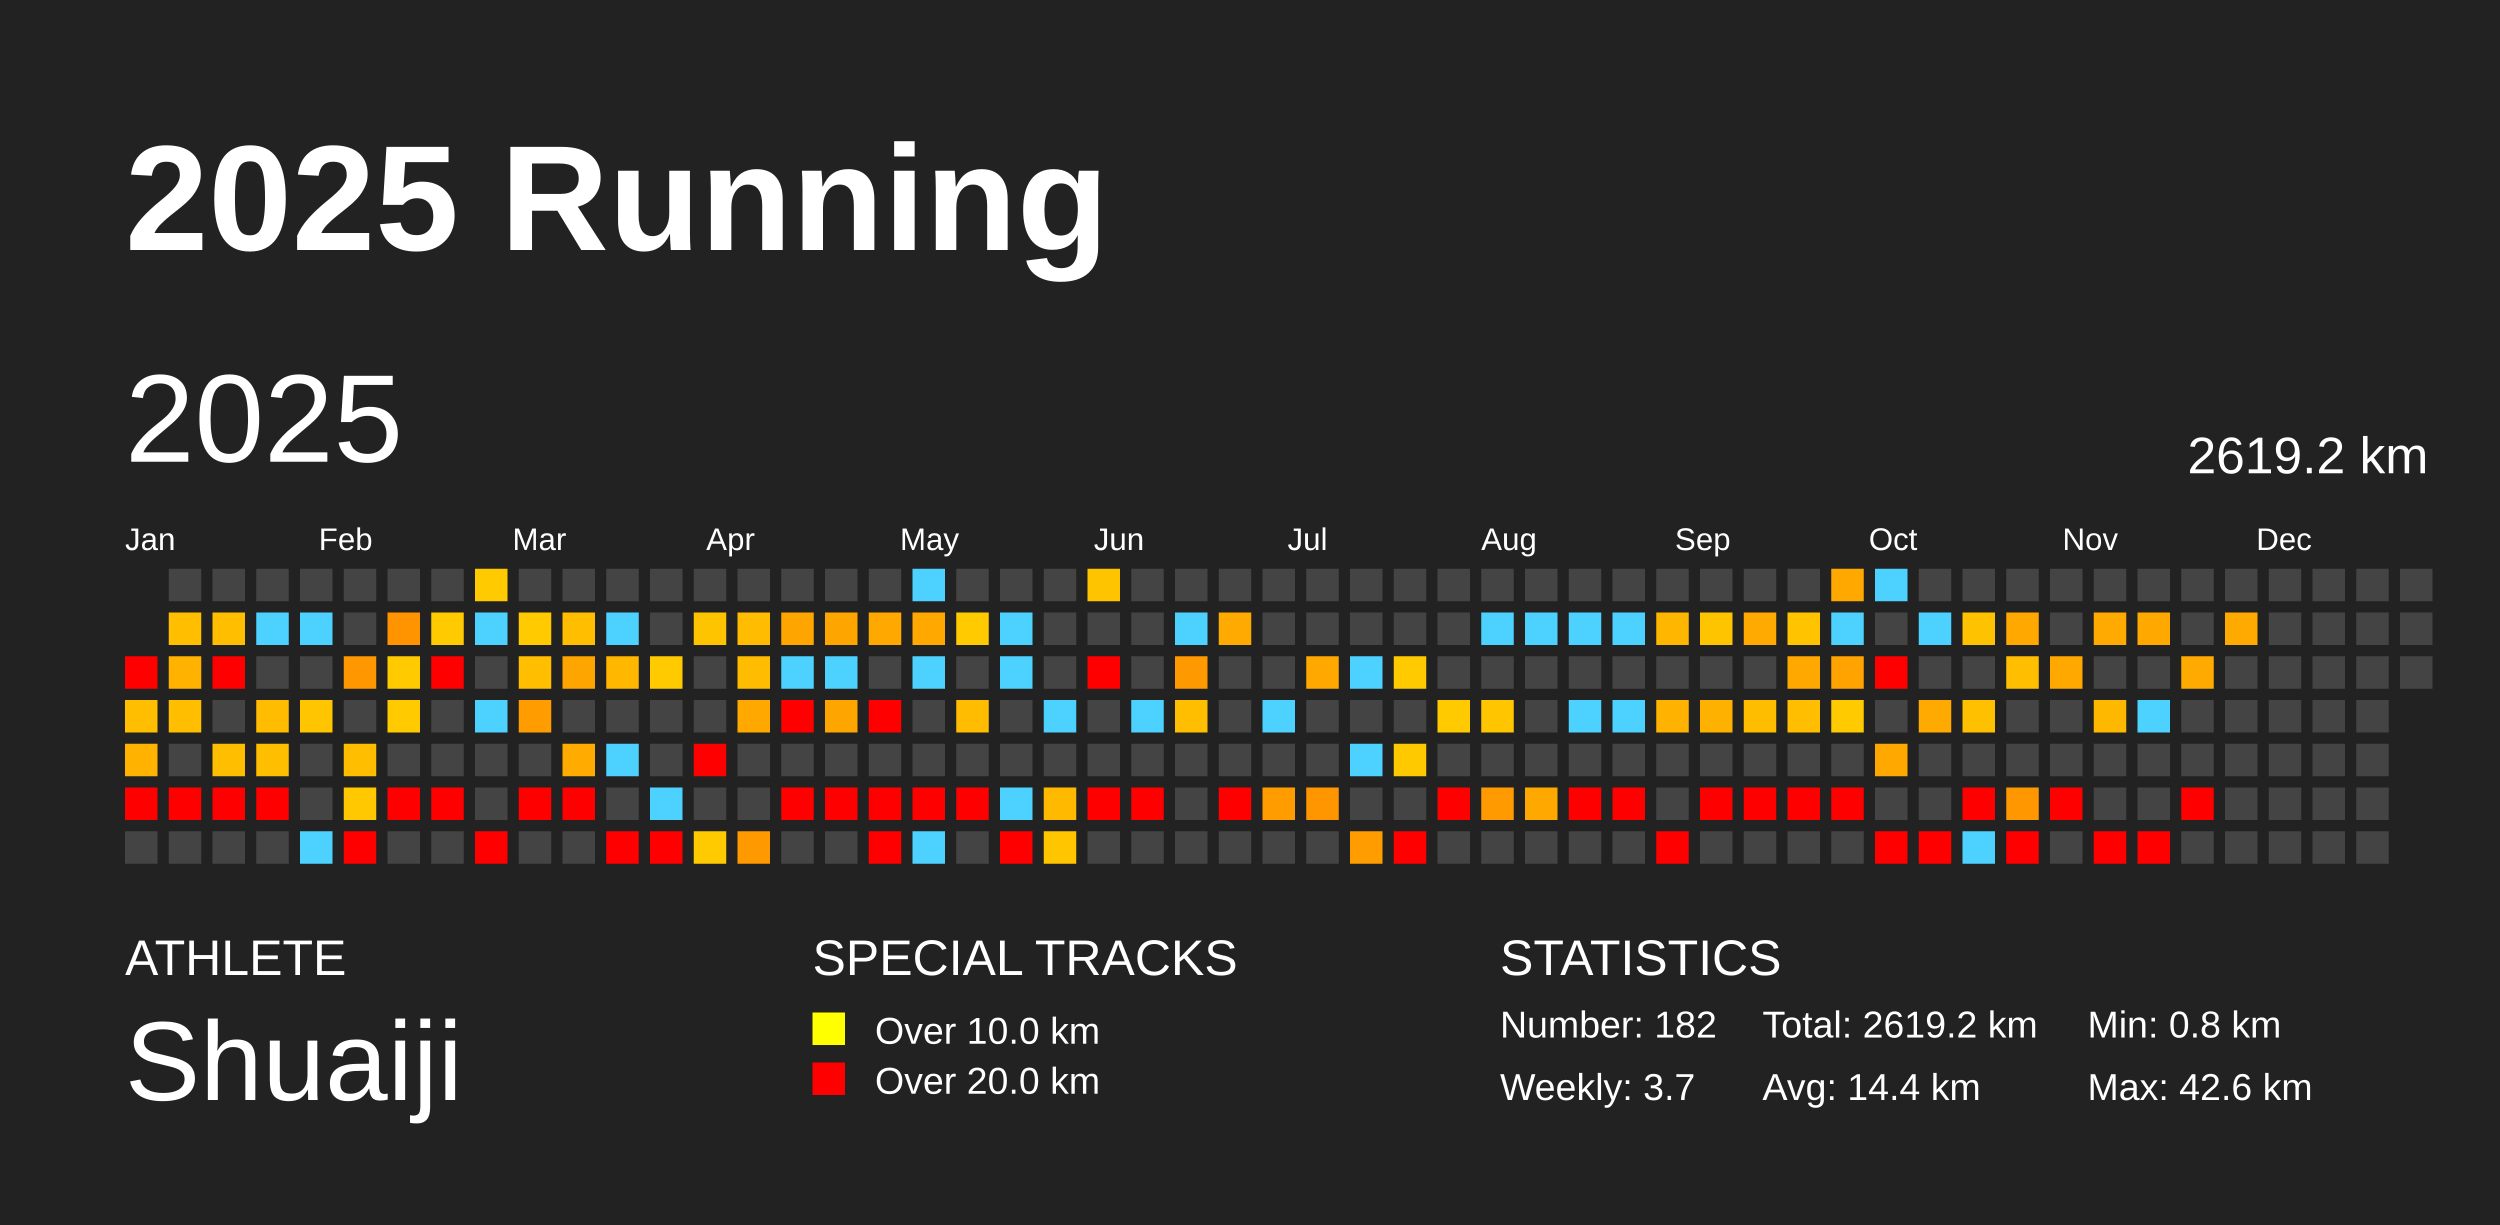
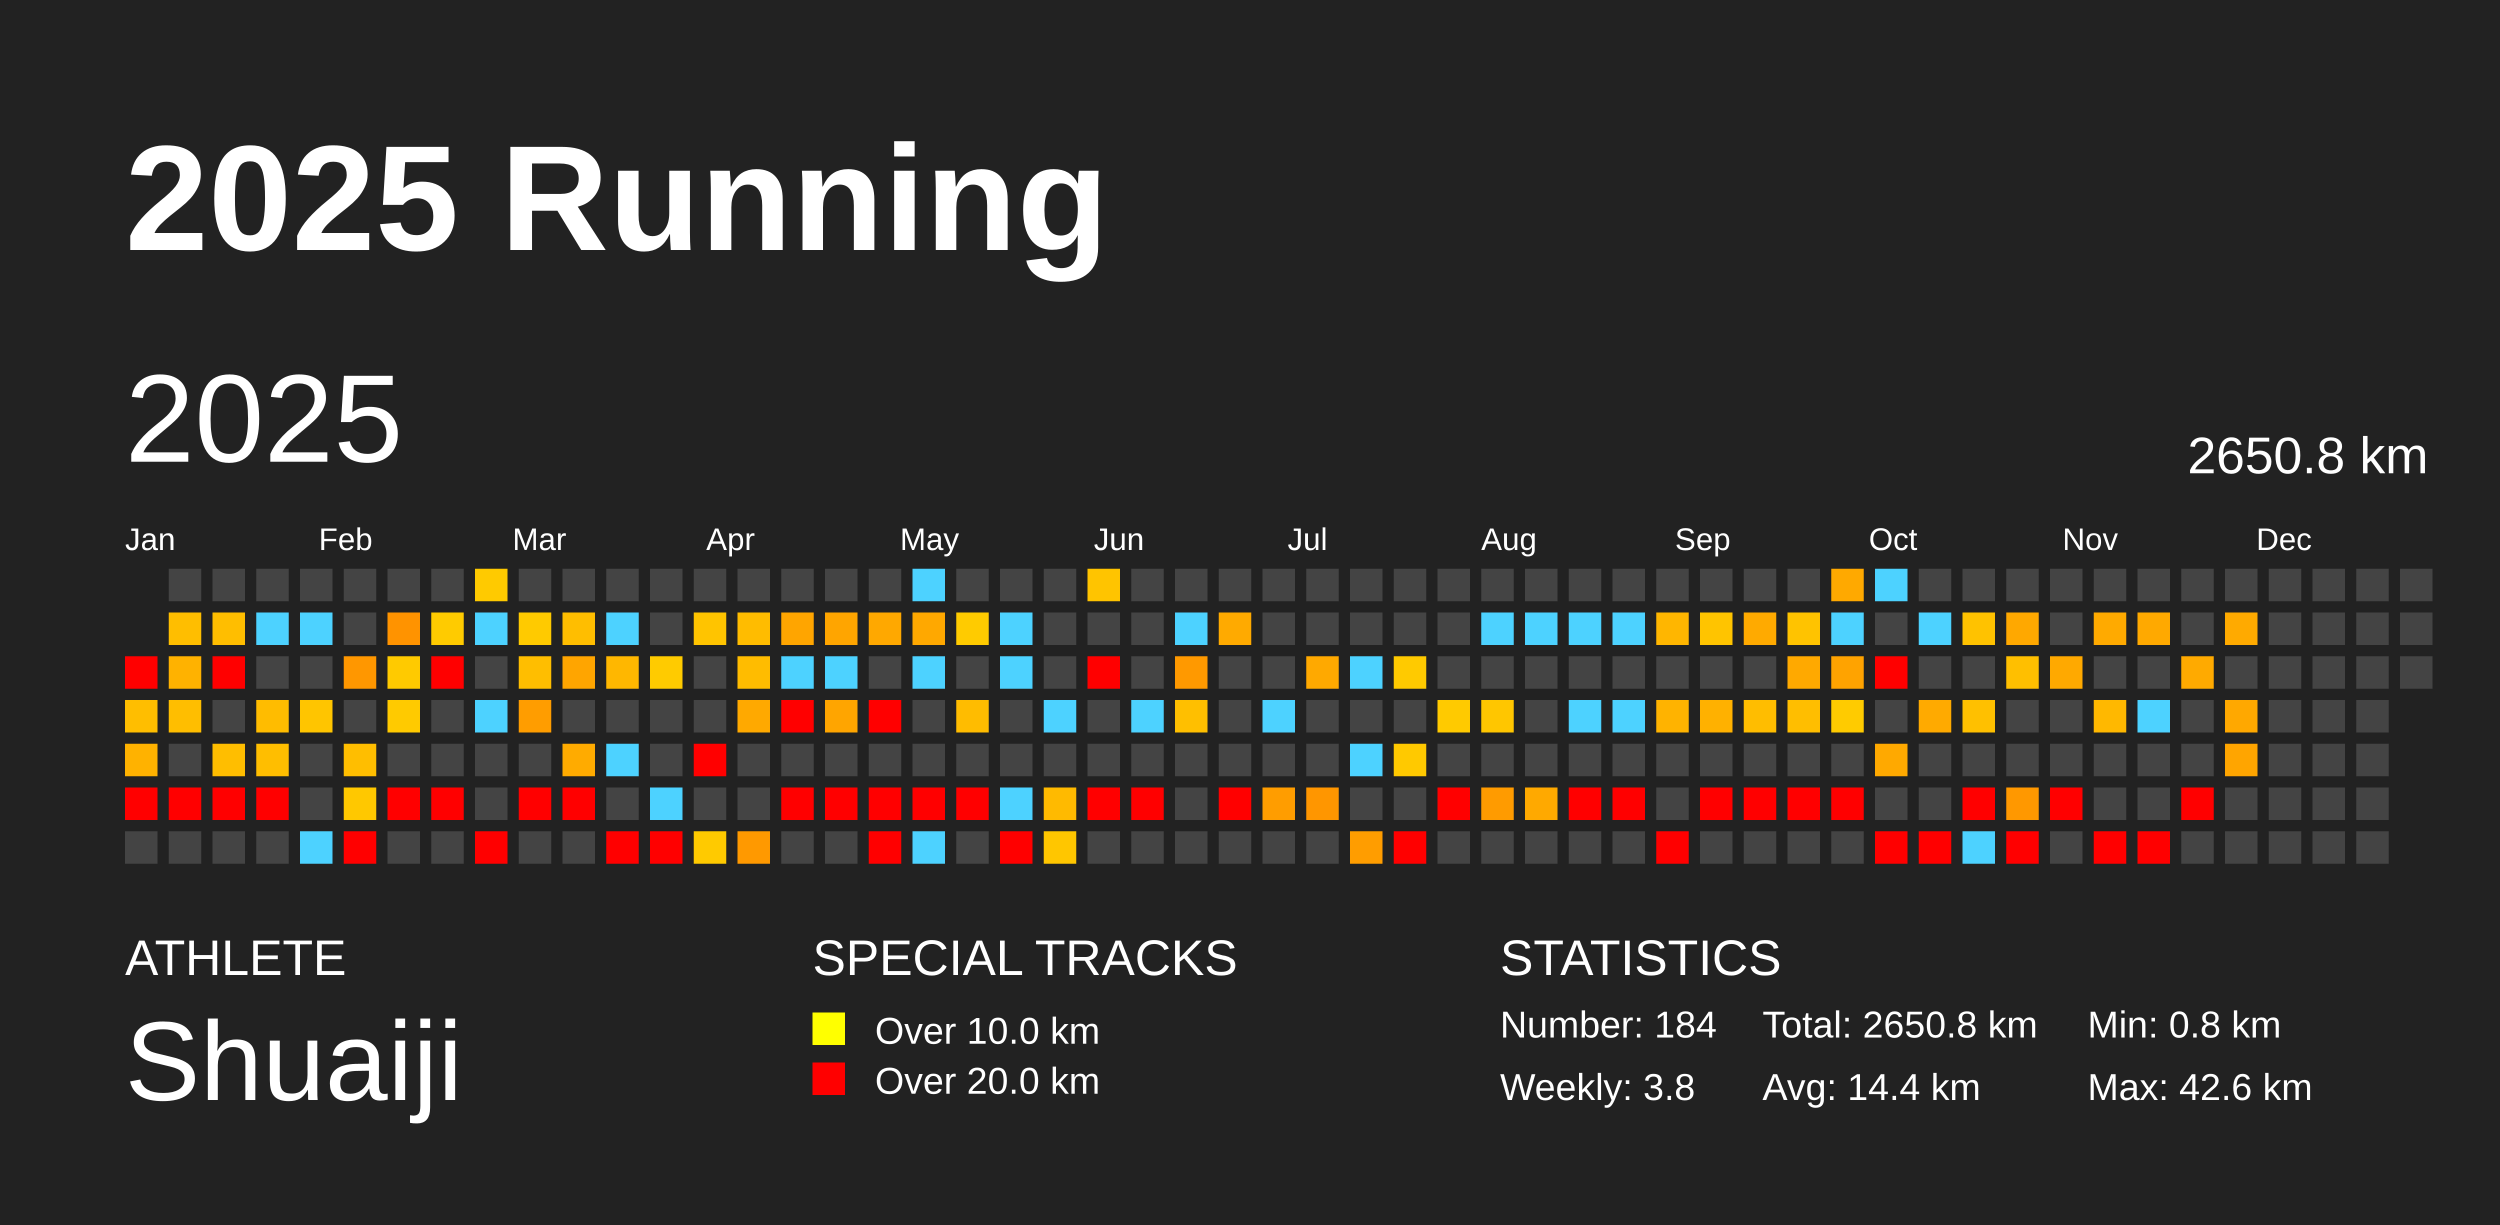
<svg xmlns="http://www.w3.org/2000/svg" baseProfile="full" height="98mm" version="1.1" viewBox="0,0,200,98" width="200mm">
  <defs />
  <rect fill="#222222" height="98" width="200" x="0" y="0" />
  <text fill="#FFFFFF" style="font-size:12px; font-family:Arial; font-weight:bold;" x="10" y="20">2025 Running</text>
  <text fill="#FFFFFF" style="font-size:4px; font-family:Arial" x="10" y="78">ATHLETE</text>
  <text fill="#FFFFFF" style="font-size:9px; font-family:Arial" x="10" y="88">Shuaiji</text>
  <text fill="#FFFFFF" style="font-size:4px; font-family:Arial" x="65" y="78">SPECIAL TRACKS</text>
  <rect fill="yellow" height="2.6" width="2.6" x="65" y="81" />
  <text fill="#FFFFFF" style="font-size:3px; font-family:Arial" x="70" y="83.5">Over 10.0 km</text>
  <rect fill="red" height="2.6" width="2.6" x="65" y="85" />
  <text fill="#FFFFFF" style="font-size:3px; font-family:Arial" x="70" y="87.5">Over 20.0 km</text>
  <text fill="#FFFFFF" style="font-size:4px; font-family:Arial" x="120" y="78">STATISTICS</text>
-   <text fill="#FFFFFF" style="font-size:3px; font-family:Arial" x="120" y="83">Number: 182</text>
-   <text fill="#FFFFFF" style="font-size:3px; font-family:Arial" x="120" y="88">Weekly: 3.7</text>
-   <text fill="#FFFFFF" style="font-size:3px; font-family:Arial" x="141" y="83">Total: 2619.2 km</text>
+   <text fill="#FFFFFF" style="font-size:3px; font-family:Arial" x="120" y="83">Number: 184</text>
+   <text fill="#FFFFFF" style="font-size:3px; font-family:Arial" x="120" y="88">Weekly: 3.8</text>
+   <text fill="#FFFFFF" style="font-size:3px; font-family:Arial" x="141" y="83">Total: 2650.8 km</text>
  <text fill="#FFFFFF" style="font-size:3px; font-family:Arial" x="141" y="88">Avg: 14.4 km</text>
  <text fill="#FFFFFF" style="font-size:3px; font-family:Arial" x="167" y="83">Min: 0.8 km</text>
  <text fill="#FFFFFF" style="font-size:3px; font-family:Arial" x="167" y="88">Max: 42.6 km</text>
  <text dominant-baseline="hanging" fill="#FFFFFF" style="font-size:10.0px; font-family:Arial;" x="10" y="30">2025</text>
-   <text dominant-baseline="hanging" fill="#FFFFFF" style="font-size:4.125px; font-family:Arial;" x="175" y="35">2619.2 km</text>
+   <text dominant-baseline="hanging" fill="#FFFFFF" style="font-size:4.125px; font-family:Arial;" x="175" y="35">2650.8 km</text>
  <text fill="#FFFFFF" style="font-size:2.5px; font-family:Arial" x="10.0" y="44">Jan</text>
  <text fill="#FFFFFF" style="font-size:2.5px; font-family:Arial" x="25.5" y="44">Feb</text>
  <text fill="#FFFFFF" style="font-size:2.5px; font-family:Arial" x="41.0" y="44">Mar</text>
  <text fill="#FFFFFF" style="font-size:2.5px; font-family:Arial" x="56.5" y="44">Apr</text>
  <text fill="#FFFFFF" style="font-size:2.5px; font-family:Arial" x="72.0" y="44">May</text>
  <text fill="#FFFFFF" style="font-size:2.5px; font-family:Arial" x="87.5" y="44">Jun</text>
  <text fill="#FFFFFF" style="font-size:2.5px; font-family:Arial" x="103.0" y="44">Jul</text>
  <text fill="#FFFFFF" style="font-size:2.5px; font-family:Arial" x="118.5" y="44">Aug</text>
  <text fill="#FFFFFF" style="font-size:2.5px; font-family:Arial" x="134.0" y="44">Sep</text>
  <text fill="#FFFFFF" style="font-size:2.5px; font-family:Arial" x="149.5" y="44">Oct</text>
  <text fill="#FFFFFF" style="font-size:2.5px; font-family:Arial" x="165.0" y="44">Nov</text>
  <text fill="#FFFFFF" style="font-size:2.5px; font-family:Arial" x="180.5" y="44">Dec</text>
  <rect fill="red" height="2.6" width="2.6" x="10.0" y="52.5" />
  <rect fill="#ffbe00" height="2.6" width="2.6" x="10.0" y="56.0" />
  <rect fill="#ffb200" height="2.6" width="2.6" x="10.0" y="59.5" />
  <rect fill="red" height="2.6" width="2.6" x="10.0" y="63.0" />
  <rect fill="#444444" height="2.6" width="2.6" x="10.0" y="66.5" />
  <rect fill="#444444" height="2.6" width="2.6" x="13.5" y="45.5" />
  <rect fill="#ffbe00" height="2.6" width="2.6" x="13.5" y="49.0" />
  <rect fill="#ffb200" height="2.6" width="2.6" x="13.5" y="52.5" />
  <rect fill="#ffbe00" height="2.6" width="2.6" x="13.5" y="56.0" />
  <rect fill="#444444" height="2.6" width="2.6" x="13.5" y="59.5" />
  <rect fill="red" height="2.6" width="2.6" x="13.5" y="63.0" />
  <rect fill="#444444" height="2.6" width="2.6" x="13.5" y="66.5" />
  <rect fill="#444444" height="2.6" width="2.6" x="17.0" y="45.5" />
  <rect fill="#ffbe00" height="2.6" width="2.6" x="17.0" y="49.0" />
  <rect fill="red" height="2.6" width="2.6" x="17.0" y="52.5" />
  <rect fill="#444444" height="2.6" width="2.6" x="17.0" y="56.0" />
  <rect fill="#ffbe00" height="2.6" width="2.6" x="17.0" y="59.5" />
  <rect fill="red" height="2.6" width="2.6" x="17.0" y="63.0" />
  <rect fill="#444444" height="2.6" width="2.6" x="17.0" y="66.5" />
  <rect fill="#444444" height="2.6" width="2.6" x="20.5" y="45.5" />
  <rect fill="#4dd2ff" height="2.6" width="2.6" x="20.5" y="49.0" />
  <rect fill="#444444" height="2.6" width="2.6" x="20.5" y="52.5" />
  <rect fill="#ffbc00" height="2.6" width="2.6" x="20.5" y="56.0" />
  <rect fill="#ffbe00" height="2.6" width="2.6" x="20.5" y="59.5" />
  <rect fill="red" height="2.6" width="2.6" x="20.5" y="63.0" />
  <rect fill="#444444" height="2.6" width="2.6" x="20.5" y="66.5" />
  <rect fill="#444444" height="2.6" width="2.6" x="24.0" y="45.5" />
  <rect fill="#4dd2ff" height="2.6" width="2.6" x="24.0" y="49.0" />
  <rect fill="#444444" height="2.6" width="2.6" x="24.0" y="52.5" />
  <rect fill="#ffc500" height="2.6" width="2.6" x="24.0" y="56.0" />
  <rect fill="#444444" height="2.6" width="2.6" x="24.0" y="59.5" />
  <rect fill="#444444" height="2.6" width="2.6" x="24.0" y="63.0" />
  <rect fill="#4dd2ff" height="2.6" width="2.6" x="24.0" y="66.5" />
  <rect fill="#444444" height="2.6" width="2.6" x="27.5" y="45.5" />
  <rect fill="#444444" height="2.6" width="2.6" x="27.5" y="49.0" />
  <rect fill="#ff9700" height="2.6" width="2.6" x="27.5" y="52.5" />
  <rect fill="#444444" height="2.6" width="2.6" x="27.5" y="56.0" />
  <rect fill="#ffbe00" height="2.6" width="2.6" x="27.5" y="59.5" />
  <rect fill="#ffc800" height="2.6" width="2.6" x="27.5" y="63.0" />
  <rect fill="red" height="2.6" width="2.6" x="27.5" y="66.5" />
  <rect fill="#444444" height="2.6" width="2.6" x="31.0" y="45.5" />
  <rect fill="#ff9300" height="2.6" width="2.6" x="31.0" y="49.0" />
  <rect fill="#ffca00" height="2.6" width="2.6" x="31.0" y="52.5" />
  <rect fill="#ffca00" height="2.6" width="2.6" x="31.0" y="56.0" />
  <rect fill="#444444" height="2.6" width="2.6" x="31.0" y="59.5" />
  <rect fill="red" height="2.6" width="2.6" x="31.0" y="63.0" />
  <rect fill="#444444" height="2.6" width="2.6" x="31.0" y="66.5" />
  <rect fill="#444444" height="2.6" width="2.6" x="34.5" y="45.5" />
  <rect fill="#ffcb00" height="2.6" width="2.6" x="34.5" y="49.0" />
  <rect fill="red" height="2.6" width="2.6" x="34.5" y="52.5" />
  <rect fill="#444444" height="2.6" width="2.6" x="34.5" y="56.0" />
  <rect fill="#444444" height="2.6" width="2.6" x="34.5" y="59.5" />
  <rect fill="red" height="2.6" width="2.6" x="34.5" y="63.0" />
  <rect fill="#444444" height="2.6" width="2.6" x="34.5" y="66.5" />
  <rect fill="#ffca00" height="2.6" width="2.6" x="38.0" y="45.5" />
  <rect fill="#4dd2ff" height="2.6" width="2.6" x="38.0" y="49.0" />
  <rect fill="#444444" height="2.6" width="2.6" x="38.0" y="52.5" />
  <rect fill="#4dd2ff" height="2.6" width="2.6" x="38.0" y="56.0" />
  <rect fill="#444444" height="2.6" width="2.6" x="38.0" y="59.5" />
  <rect fill="#444444" height="2.6" width="2.6" x="38.0" y="63.0" />
  <rect fill="red" height="2.6" width="2.6" x="38.0" y="66.5" />
  <rect fill="#444444" height="2.6" width="2.6" x="41.5" y="45.5" />
  <rect fill="#ffca00" height="2.6" width="2.6" x="41.5" y="49.0" />
  <rect fill="#ffbe00" height="2.6" width="2.6" x="41.5" y="52.5" />
  <rect fill="#ff9d00" height="2.6" width="2.6" x="41.5" y="56.0" />
  <rect fill="#444444" height="2.6" width="2.6" x="41.5" y="59.5" />
  <rect fill="red" height="2.6" width="2.6" x="41.5" y="63.0" />
  <rect fill="#444444" height="2.6" width="2.6" x="41.5" y="66.5" />
  <rect fill="#444444" height="2.6" width="2.6" x="45.0" y="45.5" />
  <rect fill="#ffbe00" height="2.6" width="2.6" x="45.0" y="49.0" />
  <rect fill="#ffa500" height="2.6" width="2.6" x="45.0" y="52.5" />
  <rect fill="#444444" height="2.6" width="2.6" x="45.0" y="56.0" />
  <rect fill="#ffab00" height="2.6" width="2.6" x="45.0" y="59.5" />
  <rect fill="red" height="2.6" width="2.6" x="45.0" y="63.0" />
  <rect fill="#444444" height="2.6" width="2.6" x="45.0" y="66.5" />
  <rect fill="#444444" height="2.6" width="2.6" x="48.5" y="45.5" />
  <rect fill="#4dd2ff" height="2.6" width="2.6" x="48.5" y="49.0" />
  <rect fill="#ffb700" height="2.6" width="2.6" x="48.5" y="52.5" />
  <rect fill="#444444" height="2.6" width="2.6" x="48.5" y="56.0" />
  <rect fill="#4dd2ff" height="2.6" width="2.6" x="48.5" y="59.5" />
  <rect fill="#444444" height="2.6" width="2.6" x="48.5" y="63.0" />
  <rect fill="red" height="2.6" width="2.6" x="48.5" y="66.5" />
  <rect fill="#444444" height="2.6" width="2.6" x="52.0" y="45.5" />
  <rect fill="#444444" height="2.6" width="2.6" x="52.0" y="49.0" />
  <rect fill="#ffcb00" height="2.6" width="2.6" x="52.0" y="52.5" />
  <rect fill="#444444" height="2.6" width="2.6" x="52.0" y="56.0" />
  <rect fill="#444444" height="2.6" width="2.6" x="52.0" y="59.5" />
  <rect fill="#4dd2ff" height="2.6" width="2.6" x="52.0" y="63.0" />
  <rect fill="red" height="2.6" width="2.6" x="52.0" y="66.5" />
  <rect fill="#444444" height="2.6" width="2.6" x="55.5" y="45.5" />
  <rect fill="#ffc400" height="2.6" width="2.6" x="55.5" y="49.0" />
  <rect fill="#444444" height="2.6" width="2.6" x="55.5" y="52.5" />
  <rect fill="#444444" height="2.6" width="2.6" x="55.5" y="56.0" />
  <rect fill="red" height="2.6" width="2.6" x="55.5" y="59.5" />
  <rect fill="#444444" height="2.6" width="2.6" x="55.5" y="63.0" />
  <rect fill="#ffca00" height="2.6" width="2.6" x="55.5" y="66.5" />
  <rect fill="#444444" height="2.6" width="2.6" x="59.0" y="45.5" />
  <rect fill="#ffbc00" height="2.6" width="2.6" x="59.0" y="49.0" />
  <rect fill="#ffbc00" height="2.6" width="2.6" x="59.0" y="52.5" />
  <rect fill="#ffa900" height="2.6" width="2.6" x="59.0" y="56.0" />
  <rect fill="#444444" height="2.6" width="2.6" x="59.0" y="59.5" />
  <rect fill="#444444" height="2.6" width="2.6" x="59.0" y="63.0" />
  <rect fill="#ff9900" height="2.6" width="2.6" x="59.0" y="66.5" />
  <rect fill="#444444" height="2.6" width="2.6" x="62.5" y="45.5" />
  <rect fill="#ffa500" height="2.6" width="2.6" x="62.5" y="49.0" />
  <rect fill="#4dd2ff" height="2.6" width="2.6" x="62.5" y="52.5" />
  <rect fill="red" height="2.6" width="2.6" x="62.5" y="56.0" />
  <rect fill="#444444" height="2.6" width="2.6" x="62.5" y="59.5" />
  <rect fill="red" height="2.6" width="2.6" x="62.5" y="63.0" />
  <rect fill="#444444" height="2.6" width="2.6" x="62.5" y="66.5" />
  <rect fill="#444444" height="2.6" width="2.6" x="66.0" y="45.5" />
  <rect fill="#ffa500" height="2.6" width="2.6" x="66.0" y="49.0" />
  <rect fill="#4dd2ff" height="2.6" width="2.6" x="66.0" y="52.5" />
  <rect fill="#ffa500" height="2.6" width="2.6" x="66.0" y="56.0" />
  <rect fill="#444444" height="2.6" width="2.6" x="66.0" y="59.5" />
  <rect fill="red" height="2.6" width="2.6" x="66.0" y="63.0" />
  <rect fill="#444444" height="2.6" width="2.6" x="66.0" y="66.5" />
  <rect fill="#444444" height="2.6" width="2.6" x="69.5" y="45.5" />
  <rect fill="#ffa800" height="2.6" width="2.6" x="69.5" y="49.0" />
  <rect fill="#444444" height="2.6" width="2.6" x="69.5" y="52.5" />
  <rect fill="red" height="2.6" width="2.6" x="69.5" y="56.0" />
  <rect fill="#444444" height="2.6" width="2.6" x="69.5" y="59.5" />
  <rect fill="red" height="2.6" width="2.6" x="69.5" y="63.0" />
  <rect fill="red" height="2.6" width="2.6" x="69.5" y="66.5" />
  <rect fill="#4dd2ff" height="2.6" width="2.6" x="73.0" y="45.5" />
  <rect fill="#ffa800" height="2.6" width="2.6" x="73.0" y="49.0" />
  <rect fill="#4dd2ff" height="2.6" width="2.6" x="73.0" y="52.5" />
  <rect fill="#444444" height="2.6" width="2.6" x="73.0" y="56.0" />
  <rect fill="#444444" height="2.6" width="2.6" x="73.0" y="59.5" />
  <rect fill="red" height="2.6" width="2.6" x="73.0" y="63.0" />
  <rect fill="#4dd2ff" height="2.6" width="2.6" x="73.0" y="66.5" />
  <rect fill="#444444" height="2.6" width="2.6" x="76.5" y="45.5" />
  <rect fill="#ffcb00" height="2.6" width="2.6" x="76.5" y="49.0" />
  <rect fill="#444444" height="2.6" width="2.6" x="76.5" y="52.5" />
  <rect fill="#ffbc00" height="2.6" width="2.6" x="76.5" y="56.0" />
  <rect fill="#444444" height="2.6" width="2.6" x="76.5" y="59.5" />
  <rect fill="red" height="2.6" width="2.6" x="76.5" y="63.0" />
  <rect fill="#444444" height="2.6" width="2.6" x="76.5" y="66.5" />
  <rect fill="#444444" height="2.6" width="2.6" x="80.0" y="45.5" />
  <rect fill="#4dd2ff" height="2.6" width="2.6" x="80.0" y="49.0" />
  <rect fill="#4dd2ff" height="2.6" width="2.6" x="80.0" y="52.5" />
  <rect fill="#444444" height="2.6" width="2.6" x="80.0" y="56.0" />
  <rect fill="#444444" height="2.6" width="2.6" x="80.0" y="59.5" />
  <rect fill="#4dd2ff" height="2.6" width="2.6" x="80.0" y="63.0" />
  <rect fill="red" height="2.6" width="2.6" x="80.0" y="66.5" />
  <rect fill="#444444" height="2.6" width="2.6" x="83.5" y="45.5" />
  <rect fill="#444444" height="2.6" width="2.6" x="83.5" y="49.0" />
  <rect fill="#444444" height="2.6" width="2.6" x="83.5" y="52.5" />
  <rect fill="#4dd2ff" height="2.6" width="2.6" x="83.5" y="56.0" />
  <rect fill="#444444" height="2.6" width="2.6" x="83.5" y="59.5" />
  <rect fill="#ffba00" height="2.6" width="2.6" x="83.5" y="63.0" />
  <rect fill="#ffc600" height="2.6" width="2.6" x="83.5" y="66.5" />
  <rect fill="#ffc400" height="2.6" width="2.6" x="87.0" y="45.5" />
  <rect fill="#444444" height="2.6" width="2.6" x="87.0" y="49.0" />
  <rect fill="red" height="2.6" width="2.6" x="87.0" y="52.5" />
  <rect fill="#444444" height="2.6" width="2.6" x="87.0" y="56.0" />
  <rect fill="#444444" height="2.6" width="2.6" x="87.0" y="59.5" />
  <rect fill="red" height="2.6" width="2.6" x="87.0" y="63.0" />
  <rect fill="#444444" height="2.6" width="2.6" x="87.0" y="66.5" />
  <rect fill="#444444" height="2.6" width="2.6" x="90.5" y="45.5" />
  <rect fill="#444444" height="2.6" width="2.6" x="90.5" y="49.0" />
  <rect fill="#444444" height="2.6" width="2.6" x="90.5" y="52.5" />
  <rect fill="#4dd2ff" height="2.6" width="2.6" x="90.5" y="56.0" />
  <rect fill="#444444" height="2.6" width="2.6" x="90.5" y="59.5" />
  <rect fill="red" height="2.6" width="2.6" x="90.5" y="63.0" />
  <rect fill="#444444" height="2.6" width="2.6" x="90.5" y="66.5" />
  <rect fill="#444444" height="2.6" width="2.6" x="94.0" y="45.5" />
  <rect fill="#4dd2ff" height="2.6" width="2.6" x="94.0" y="49.0" />
  <rect fill="#ff9900" height="2.6" width="2.6" x="94.0" y="52.5" />
  <rect fill="#ffbf00" height="2.6" width="2.6" x="94.0" y="56.0" />
  <rect fill="#444444" height="2.6" width="2.6" x="94.0" y="59.5" />
  <rect fill="#444444" height="2.6" width="2.6" x="94.0" y="63.0" />
  <rect fill="#444444" height="2.6" width="2.6" x="94.0" y="66.5" />
  <rect fill="#444444" height="2.6" width="2.6" x="97.5" y="45.5" />
  <rect fill="#ffaa00" height="2.6" width="2.6" x="97.5" y="49.0" />
  <rect fill="#444444" height="2.6" width="2.6" x="97.5" y="52.5" />
  <rect fill="#444444" height="2.6" width="2.6" x="97.5" y="56.0" />
  <rect fill="#444444" height="2.6" width="2.6" x="97.5" y="59.5" />
  <rect fill="red" height="2.6" width="2.6" x="97.5" y="63.0" />
  <rect fill="#444444" height="2.6" width="2.6" x="97.5" y="66.5" />
  <rect fill="#444444" height="2.6" width="2.6" x="101.0" y="45.5" />
  <rect fill="#444444" height="2.6" width="2.6" x="101.0" y="49.0" />
  <rect fill="#444444" height="2.6" width="2.6" x="101.0" y="52.5" />
  <rect fill="#4dd2ff" height="2.6" width="2.6" x="101.0" y="56.0" />
  <rect fill="#444444" height="2.6" width="2.6" x="101.0" y="59.5" />
  <rect fill="#ff9d00" height="2.6" width="2.6" x="101.0" y="63.0" />
  <rect fill="#444444" height="2.6" width="2.6" x="101.0" y="66.5" />
  <rect fill="#444444" height="2.6" width="2.6" x="104.5" y="45.5" />
  <rect fill="#444444" height="2.6" width="2.6" x="104.5" y="49.0" />
  <rect fill="#ffa900" height="2.6" width="2.6" x="104.5" y="52.5" />
  <rect fill="#444444" height="2.6" width="2.6" x="104.5" y="56.0" />
  <rect fill="#444444" height="2.6" width="2.6" x="104.5" y="59.5" />
  <rect fill="#ff9600" height="2.6" width="2.6" x="104.5" y="63.0" />
  <rect fill="#444444" height="2.6" width="2.6" x="104.5" y="66.5" />
  <rect fill="#444444" height="2.6" width="2.6" x="108.0" y="45.5" />
  <rect fill="#444444" height="2.6" width="2.6" x="108.0" y="49.0" />
  <rect fill="#4dd2ff" height="2.6" width="2.6" x="108.0" y="52.5" />
  <rect fill="#444444" height="2.6" width="2.6" x="108.0" y="56.0" />
  <rect fill="#4dd2ff" height="2.6" width="2.6" x="108.0" y="59.5" />
  <rect fill="#444444" height="2.6" width="2.6" x="108.0" y="63.0" />
  <rect fill="#ff9d00" height="2.6" width="2.6" x="108.0" y="66.5" />
  <rect fill="#444444" height="2.6" width="2.6" x="111.5" y="45.5" />
  <rect fill="#444444" height="2.6" width="2.6" x="111.5" y="49.0" />
  <rect fill="#ffca00" height="2.6" width="2.6" x="111.5" y="52.5" />
  <rect fill="#444444" height="2.6" width="2.6" x="111.5" y="56.0" />
  <rect fill="#ffc900" height="2.6" width="2.6" x="111.5" y="59.5" />
  <rect fill="#444444" height="2.6" width="2.6" x="111.5" y="63.0" />
  <rect fill="red" height="2.6" width="2.6" x="111.5" y="66.5" />
  <rect fill="#444444" height="2.6" width="2.6" x="115.0" y="45.5" />
  <rect fill="#444444" height="2.6" width="2.6" x="115.0" y="49.0" />
  <rect fill="#444444" height="2.6" width="2.6" x="115.0" y="52.5" />
  <rect fill="#ffca00" height="2.6" width="2.6" x="115.0" y="56.0" />
  <rect fill="#444444" height="2.6" width="2.6" x="115.0" y="59.5" />
  <rect fill="red" height="2.6" width="2.6" x="115.0" y="63.0" />
  <rect fill="#444444" height="2.6" width="2.6" x="115.0" y="66.5" />
  <rect fill="#444444" height="2.6" width="2.6" x="118.5" y="45.5" />
  <rect fill="#4dd2ff" height="2.6" width="2.6" x="118.5" y="49.0" />
  <rect fill="#444444" height="2.6" width="2.6" x="118.5" y="52.5" />
  <rect fill="#ffc600" height="2.6" width="2.6" x="118.5" y="56.0" />
  <rect fill="#444444" height="2.6" width="2.6" x="118.5" y="59.5" />
  <rect fill="#ff9b00" height="2.6" width="2.6" x="118.5" y="63.0" />
  <rect fill="#444444" height="2.6" width="2.6" x="118.5" y="66.5" />
  <rect fill="#444444" height="2.6" width="2.6" x="122.0" y="45.5" />
  <rect fill="#4dd2ff" height="2.6" width="2.6" x="122.0" y="49.0" />
  <rect fill="#444444" height="2.6" width="2.6" x="122.0" y="52.5" />
  <rect fill="#444444" height="2.6" width="2.6" x="122.0" y="56.0" />
  <rect fill="#444444" height="2.6" width="2.6" x="122.0" y="59.5" />
  <rect fill="#ffa900" height="2.6" width="2.6" x="122.0" y="63.0" />
  <rect fill="#444444" height="2.6" width="2.6" x="122.0" y="66.5" />
  <rect fill="#444444" height="2.6" width="2.6" x="125.5" y="45.5" />
  <rect fill="#4dd2ff" height="2.6" width="2.6" x="125.5" y="49.0" />
  <rect fill="#444444" height="2.6" width="2.6" x="125.5" y="52.5" />
  <rect fill="#4dd2ff" height="2.6" width="2.6" x="125.5" y="56.0" />
  <rect fill="#444444" height="2.6" width="2.6" x="125.5" y="59.5" />
  <rect fill="red" height="2.6" width="2.6" x="125.5" y="63.0" />
  <rect fill="#444444" height="2.6" width="2.6" x="125.5" y="66.5" />
  <rect fill="#444444" height="2.6" width="2.6" x="129.0" y="45.5" />
  <rect fill="#4dd2ff" height="2.6" width="2.6" x="129.0" y="49.0" />
  <rect fill="#444444" height="2.6" width="2.6" x="129.0" y="52.5" />
  <rect fill="#4dd2ff" height="2.6" width="2.6" x="129.0" y="56.0" />
  <rect fill="#444444" height="2.6" width="2.6" x="129.0" y="59.5" />
  <rect fill="red" height="2.6" width="2.6" x="129.0" y="63.0" />
  <rect fill="#444444" height="2.6" width="2.6" x="129.0" y="66.5" />
  <rect fill="#444444" height="2.6" width="2.6" x="132.5" y="45.5" />
  <rect fill="#ffb600" height="2.6" width="2.6" x="132.5" y="49.0" />
  <rect fill="#444444" height="2.6" width="2.6" x="132.5" y="52.5" />
  <rect fill="#ffb300" height="2.6" width="2.6" x="132.5" y="56.0" />
  <rect fill="#444444" height="2.6" width="2.6" x="132.5" y="59.5" />
  <rect fill="#444444" height="2.6" width="2.6" x="132.5" y="63.0" />
  <rect fill="red" height="2.6" width="2.6" x="132.5" y="66.5" />
  <rect fill="#444444" height="2.6" width="2.6" x="136.0" y="45.5" />
  <rect fill="#ffc400" height="2.6" width="2.6" x="136.0" y="49.0" />
  <rect fill="#444444" height="2.6" width="2.6" x="136.0" y="52.5" />
  <rect fill="#ffb100" height="2.6" width="2.6" x="136.0" y="56.0" />
  <rect fill="#444444" height="2.6" width="2.6" x="136.0" y="59.5" />
  <rect fill="red" height="2.6" width="2.6" x="136.0" y="63.0" />
  <rect fill="#444444" height="2.6" width="2.6" x="136.0" y="66.5" />
  <rect fill="#444444" height="2.6" width="2.6" x="139.5" y="45.5" />
  <rect fill="#ffaa00" height="2.6" width="2.6" x="139.5" y="49.0" />
  <rect fill="#444444" height="2.6" width="2.6" x="139.5" y="52.5" />
  <rect fill="#ffbd00" height="2.6" width="2.6" x="139.5" y="56.0" />
  <rect fill="#444444" height="2.6" width="2.6" x="139.5" y="59.5" />
  <rect fill="red" height="2.6" width="2.6" x="139.5" y="63.0" />
  <rect fill="#444444" height="2.6" width="2.6" x="139.5" y="66.5" />
  <rect fill="#444444" height="2.6" width="2.6" x="143.0" y="45.5" />
  <rect fill="#ffc300" height="2.6" width="2.6" x="143.0" y="49.0" />
  <rect fill="#ffa900" height="2.6" width="2.6" x="143.0" y="52.5" />
  <rect fill="#ffbe00" height="2.6" width="2.6" x="143.0" y="56.0" />
  <rect fill="#444444" height="2.6" width="2.6" x="143.0" y="59.5" />
  <rect fill="red" height="2.6" width="2.6" x="143.0" y="63.0" />
  <rect fill="#444444" height="2.6" width="2.6" x="143.0" y="66.5" />
  <rect fill="#ffa900" height="2.6" width="2.6" x="146.5" y="45.5" />
  <rect fill="#4dd2ff" height="2.6" width="2.6" x="146.5" y="49.0" />
  <rect fill="#ffa300" height="2.6" width="2.6" x="146.5" y="52.5" />
  <rect fill="#ffcb00" height="2.6" width="2.6" x="146.5" y="56.0" />
  <rect fill="#444444" height="2.6" width="2.6" x="146.5" y="59.5" />
  <rect fill="red" height="2.6" width="2.6" x="146.5" y="63.0" />
  <rect fill="#444444" height="2.6" width="2.6" x="146.5" y="66.5" />
  <rect fill="#4dd2ff" height="2.6" width="2.6" x="150.0" y="45.5" />
  <rect fill="#444444" height="2.6" width="2.6" x="150.0" y="49.0" />
  <rect fill="red" height="2.6" width="2.6" x="150.0" y="52.5" />
  <rect fill="#444444" height="2.6" width="2.6" x="150.0" y="56.0" />
  <rect fill="#ffa900" height="2.6" width="2.6" x="150.0" y="59.5" />
  <rect fill="#444444" height="2.6" width="2.6" x="150.0" y="63.0" />
  <rect fill="red" height="2.6" width="2.6" x="150.0" y="66.5" />
  <rect fill="#444444" height="2.6" width="2.6" x="153.5" y="45.5" />
  <rect fill="#4dd2ff" height="2.6" width="2.6" x="153.5" y="49.0" />
  <rect fill="#444444" height="2.6" width="2.6" x="153.5" y="52.5" />
  <rect fill="#ffaa00" height="2.6" width="2.6" x="153.5" y="56.0" />
  <rect fill="#444444" height="2.6" width="2.6" x="153.5" y="59.5" />
  <rect fill="#444444" height="2.6" width="2.6" x="153.5" y="63.0" />
  <rect fill="red" height="2.6" width="2.6" x="153.5" y="66.5" />
  <rect fill="#444444" height="2.6" width="2.6" x="157.0" y="45.5" />
  <rect fill="#ffc200" height="2.6" width="2.6" x="157.0" y="49.0" />
  <rect fill="#444444" height="2.6" width="2.6" x="157.0" y="52.5" />
  <rect fill="#ffc000" height="2.6" width="2.6" x="157.0" y="56.0" />
  <rect fill="#444444" height="2.6" width="2.6" x="157.0" y="59.5" />
  <rect fill="red" height="2.6" width="2.6" x="157.0" y="63.0" />
  <rect fill="#4dd2ff" height="2.6" width="2.6" x="157.0" y="66.5" />
  <rect fill="#444444" height="2.6" width="2.6" x="160.5" y="45.5" />
  <rect fill="#ffa800" height="2.6" width="2.6" x="160.5" y="49.0" />
  <rect fill="#ffbf00" height="2.6" width="2.6" x="160.5" y="52.5" />
  <rect fill="#444444" height="2.6" width="2.6" x="160.5" y="56.0" />
  <rect fill="#444444" height="2.6" width="2.6" x="160.5" y="59.5" />
  <rect fill="#ff9800" height="2.6" width="2.6" x="160.5" y="63.0" />
  <rect fill="red" height="2.6" width="2.6" x="160.5" y="66.5" />
  <rect fill="#444444" height="2.6" width="2.6" x="164.0" y="45.5" />
  <rect fill="#444444" height="2.6" width="2.6" x="164.0" y="49.0" />
  <rect fill="#ffa900" height="2.6" width="2.6" x="164.0" y="52.5" />
  <rect fill="#444444" height="2.6" width="2.6" x="164.0" y="56.0" />
  <rect fill="#444444" height="2.6" width="2.6" x="164.0" y="59.5" />
  <rect fill="red" height="2.6" width="2.6" x="164.0" y="63.0" />
  <rect fill="#444444" height="2.6" width="2.6" x="164.0" y="66.5" />
  <rect fill="#444444" height="2.6" width="2.6" x="167.5" y="45.5" />
  <rect fill="#ffaa00" height="2.6" width="2.6" x="167.5" y="49.0" />
  <rect fill="#444444" height="2.6" width="2.6" x="167.5" y="52.5" />
  <rect fill="#ffb800" height="2.6" width="2.6" x="167.5" y="56.0" />
  <rect fill="#444444" height="2.6" width="2.6" x="167.5" y="59.5" />
  <rect fill="#444444" height="2.6" width="2.6" x="167.5" y="63.0" />
  <rect fill="red" height="2.6" width="2.6" x="167.5" y="66.5" />
  <rect fill="#444444" height="2.6" width="2.6" x="171.0" y="45.5" />
  <rect fill="#ffa900" height="2.6" width="2.6" x="171.0" y="49.0" />
  <rect fill="#444444" height="2.6" width="2.6" x="171.0" y="52.5" />
  <rect fill="#4dd2ff" height="2.6" width="2.6" x="171.0" y="56.0" />
  <rect fill="#444444" height="2.6" width="2.6" x="171.0" y="59.5" />
  <rect fill="#444444" height="2.6" width="2.6" x="171.0" y="63.0" />
  <rect fill="red" height="2.6" width="2.6" x="171.0" y="66.5" />
  <rect fill="#444444" height="2.6" width="2.6" x="174.5" y="45.5" />
  <rect fill="#444444" height="2.6" width="2.6" x="174.5" y="49.0" />
  <rect fill="#ffaa00" height="2.6" width="2.6" x="174.5" y="52.5" />
  <rect fill="#444444" height="2.6" width="2.6" x="174.5" y="56.0" />
  <rect fill="#444444" height="2.6" width="2.6" x="174.5" y="59.5" />
  <rect fill="red" height="2.6" width="2.6" x="174.5" y="63.0" />
  <rect fill="#444444" height="2.6" width="2.6" x="174.5" y="66.5" />
  <rect fill="#444444" height="2.6" width="2.6" x="178.0" y="45.5" />
  <rect fill="#ffaa00" height="2.6" width="2.6" x="178.0" y="49.0" />
  <rect fill="#444444" height="2.6" width="2.6" x="178.0" y="52.5" />
-   <rect fill="#444444" height="2.6" width="2.6" x="178.0" y="56.0" />
-   <rect fill="#444444" height="2.6" width="2.6" x="178.0" y="59.5" />
+   <rect fill="#ffa800" height="2.6" width="2.6" x="178.0" y="56.0" />
+   <rect fill="#ffa500" height="2.6" width="2.6" x="178.0" y="59.5" />
  <rect fill="#444444" height="2.6" width="2.6" x="178.0" y="63.0" />
  <rect fill="#444444" height="2.6" width="2.6" x="178.0" y="66.5" />
  <rect fill="#444444" height="2.6" width="2.6" x="181.5" y="45.5" />
  <rect fill="#444444" height="2.6" width="2.6" x="181.5" y="49.0" />
  <rect fill="#444444" height="2.6" width="2.6" x="181.5" y="52.5" />
  <rect fill="#444444" height="2.6" width="2.6" x="181.5" y="56.0" />
  <rect fill="#444444" height="2.6" width="2.6" x="181.5" y="59.5" />
  <rect fill="#444444" height="2.6" width="2.6" x="181.5" y="63.0" />
  <rect fill="#444444" height="2.6" width="2.6" x="181.5" y="66.5" />
  <rect fill="#444444" height="2.6" width="2.6" x="185.0" y="45.5" />
  <rect fill="#444444" height="2.6" width="2.6" x="185.0" y="49.0" />
  <rect fill="#444444" height="2.6" width="2.6" x="185.0" y="52.5" />
  <rect fill="#444444" height="2.6" width="2.6" x="185.0" y="56.0" />
  <rect fill="#444444" height="2.6" width="2.6" x="185.0" y="59.5" />
  <rect fill="#444444" height="2.6" width="2.6" x="185.0" y="63.0" />
  <rect fill="#444444" height="2.6" width="2.6" x="185.0" y="66.5" />
  <rect fill="#444444" height="2.6" width="2.6" x="188.5" y="45.5" />
  <rect fill="#444444" height="2.6" width="2.6" x="188.5" y="49.0" />
  <rect fill="#444444" height="2.6" width="2.6" x="188.5" y="52.5" />
  <rect fill="#444444" height="2.6" width="2.6" x="188.5" y="56.0" />
  <rect fill="#444444" height="2.6" width="2.6" x="188.5" y="59.5" />
  <rect fill="#444444" height="2.6" width="2.6" x="188.5" y="63.0" />
  <rect fill="#444444" height="2.6" width="2.6" x="188.5" y="66.5" />
  <rect fill="#444444" height="2.6" width="2.6" x="192.0" y="45.5" />
  <rect fill="#444444" height="2.6" width="2.6" x="192.0" y="49.0" />
  <rect fill="#444444" height="2.6" width="2.6" x="192.0" y="52.5" />
</svg>
